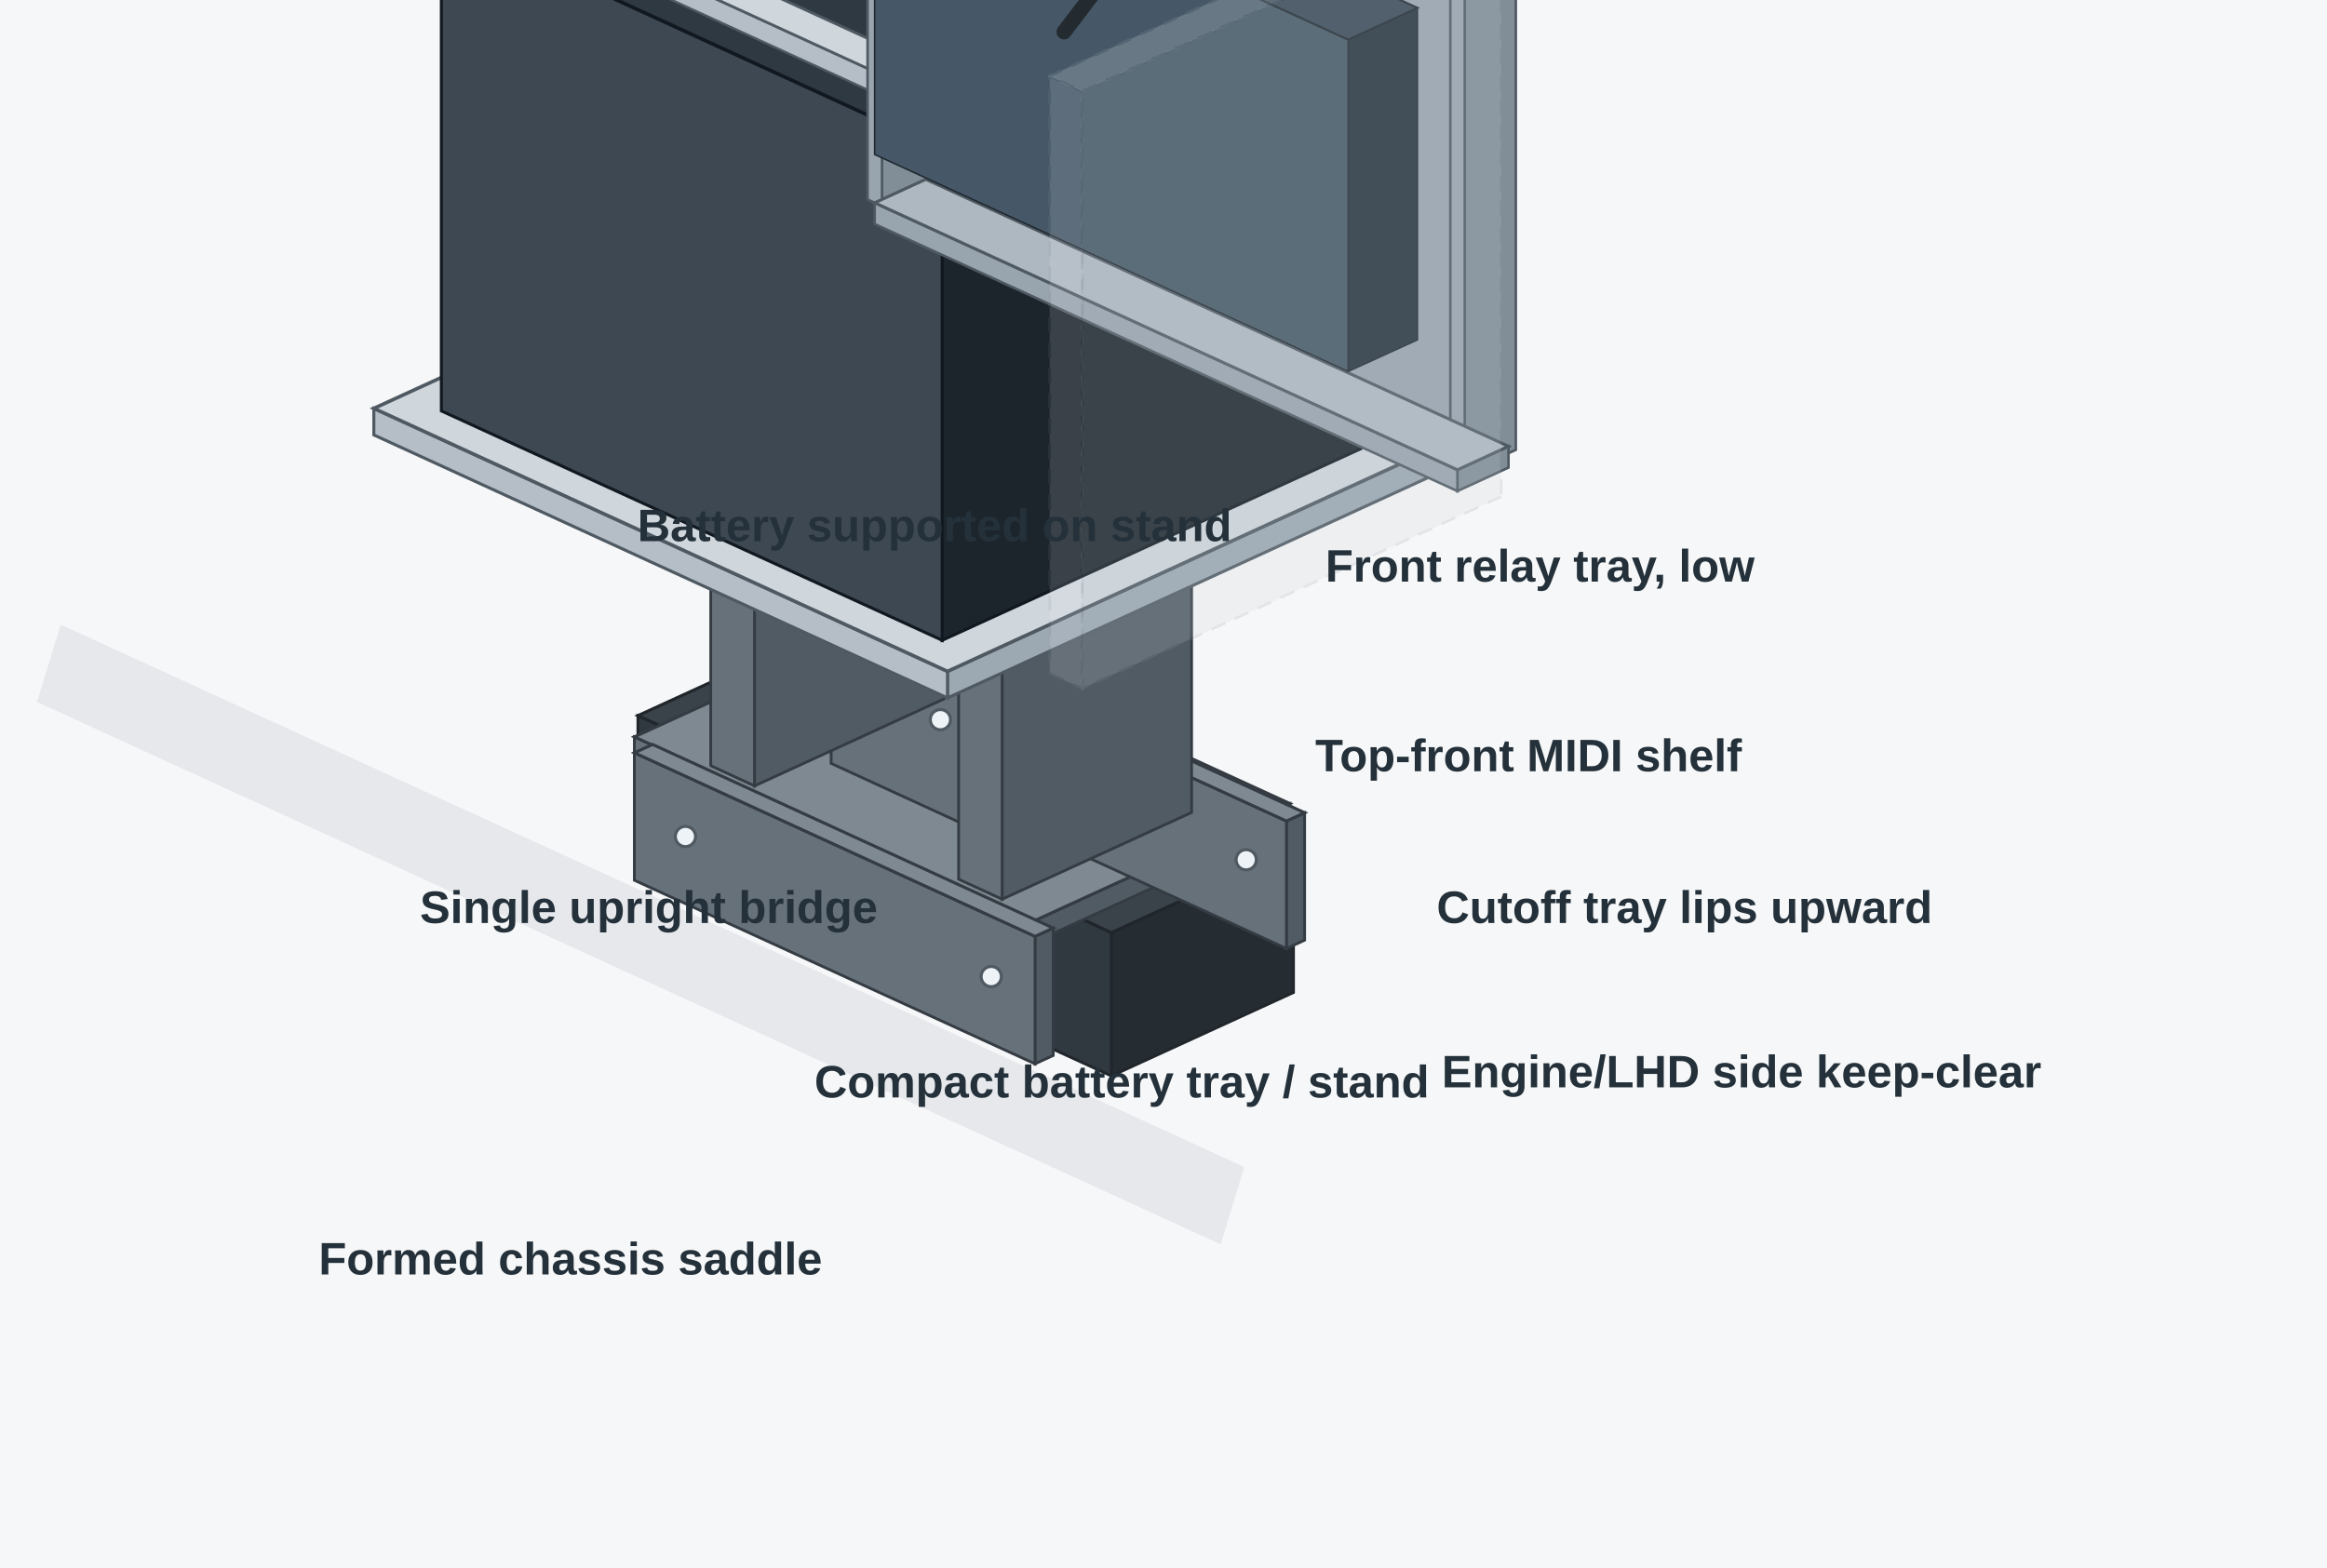
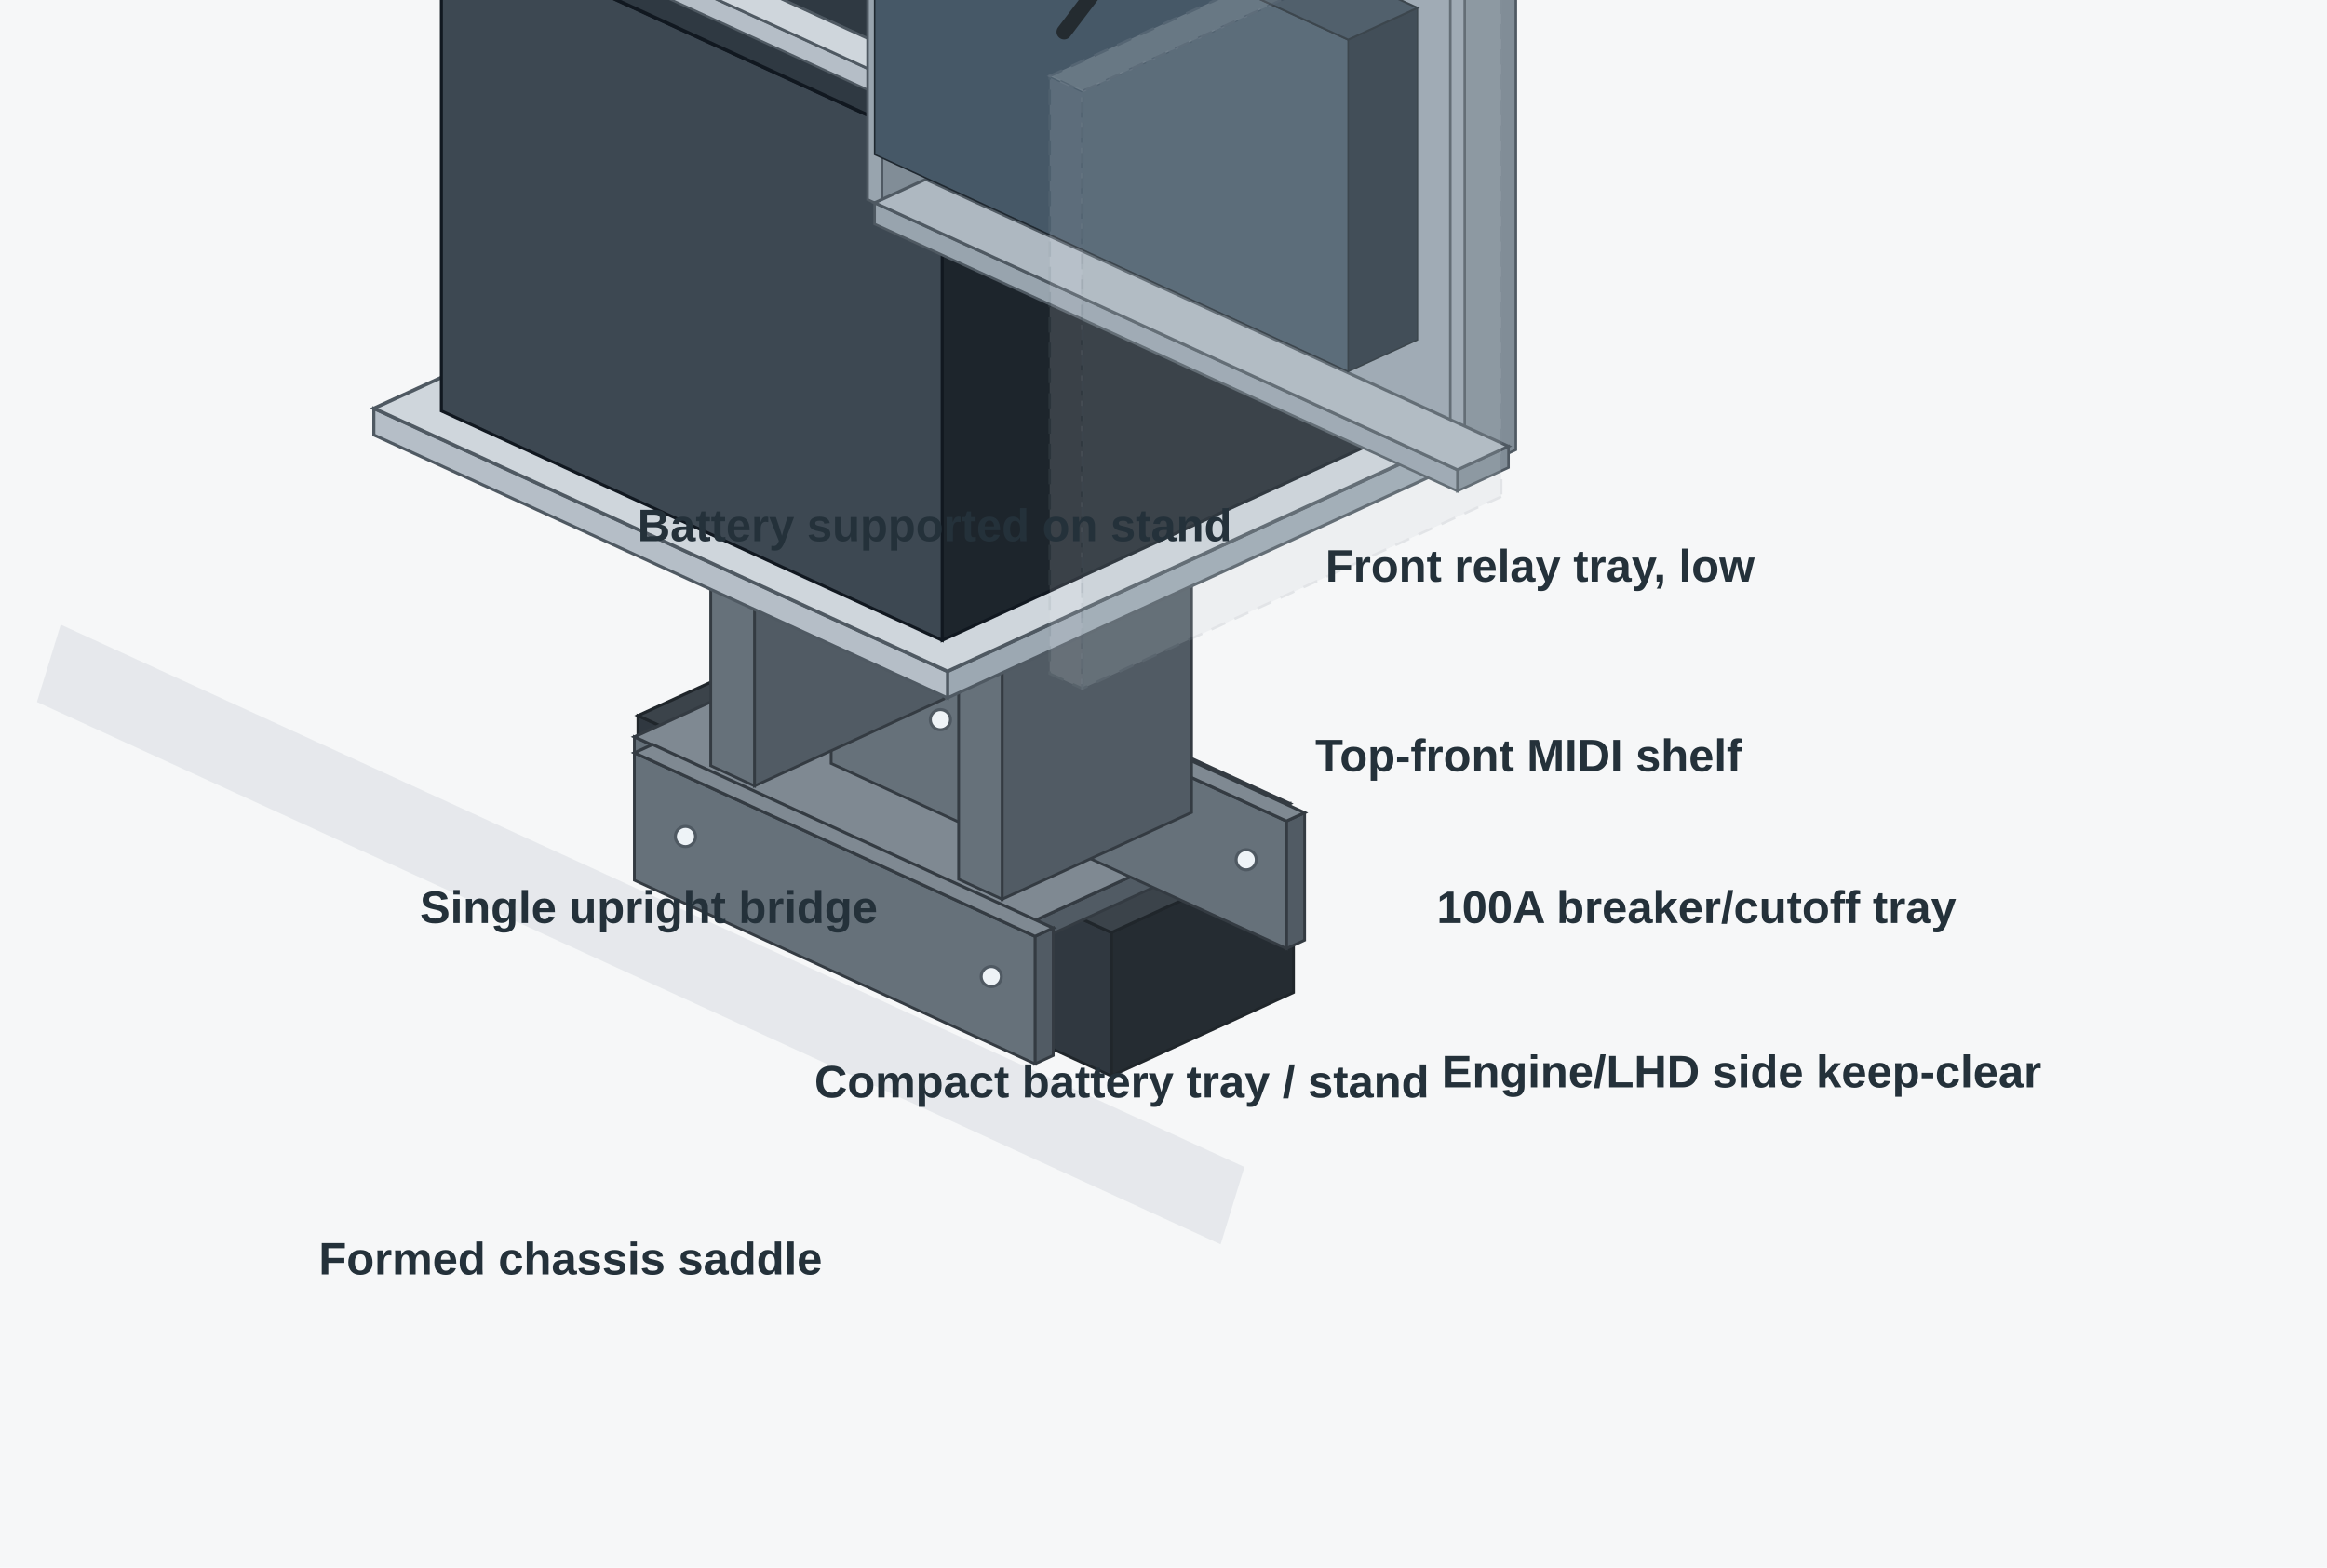
<svg xmlns="http://www.w3.org/2000/svg" width="920" height="620" viewBox="0 0 920 620" role="img" aria-labelledby="title desc">
  <style>
    .background { fill: #f6f7f8; }
    .shadow { fill: #d9dde2; opacity: 0.55; }
    .plate-top { fill: #cfd6dc; stroke: #4f5962; stroke-width: 1.4; }
    .plate-side { fill: #9ca8b2; stroke: #4f5962; stroke-width: 1.2; }
    .plate-front { fill: #b5bec7; stroke: #4f5962; stroke-width: 1.2; }
    .tab-top { fill: #7f8992; stroke: #343b42; stroke-width: 1.2; }
    .tab-side { fill: #515b64; stroke: #343b42; stroke-width: 1.1; }
    .tab-front { fill: #66717a; stroke: #343b42; stroke-width: 1.1; }
    .chassis-top { fill: #3b434a; stroke: #20262b; stroke-width: 1.2; }
    .chassis-side { fill: #252c32; stroke: #20262b; stroke-width: 1.1; }
    .chassis-front { fill: #303840; stroke: #20262b; stroke-width: 1.1; }
    .battery-top { fill: #2f3942; stroke: #111820; stroke-width: 1.4; }
    .battery-side { fill: #1d252c; stroke: #111820; stroke-width: 1.2; }
    .battery-front { fill: #3d4852; stroke: #111820; stroke-width: 1.2; }
    .hold-top { fill: #cfd6dc; stroke: #4f5962; stroke-width: 1.1; }
    .hold-side { fill: #98a4ae; stroke: #4f5962; stroke-width: 0.9; }
    .hold-front { fill: #b5bec7; stroke: #4f5962; stroke-width: 0.9; }
    .relay-tray-top { fill: #aeb8c1; stroke: #4f5962; stroke-width: 1.2; }
    .relay-tray-side { fill: #818d97; stroke: #4f5962; stroke-width: 1; }
    .relay-tray-front { fill: #98a4ae; stroke: #4f5962; stroke-width: 1; }
    .relay-fuse-top { fill: #384856; stroke: #1f2830; stroke-width: 0.8; }
    .relay-fuse-side { fill: #26323d; stroke: #1f2830; stroke-width: 0.6; }
    .relay-fuse-front { fill: #465867; stroke: #1f2830; stroke-width: 0.6; }
    .relay-fuse-top { fill: #384856; stroke: #1f2830; stroke-width: 0.8; }
    .relay-fuse-side { fill: #26323d; stroke: #1f2830; stroke-width: 0.6; }
    .relay-fuse-front { fill: #465867; stroke: #1f2830; stroke-width: 0.6; }
    .midi-plate-top { fill: #aeb8c1; stroke: #4f5962; stroke-width: 1.2; }
    .midi-plate-side { fill: #818d97; stroke: #4f5962; stroke-width: 1; }
    .midi-plate-front { fill: #98a4ae; stroke: #4f5962; stroke-width: 1; }
    .midi-board-top { fill: #1f2930; stroke: #14191d; stroke-width: 1; }
    .midi-board-side { fill: #161d22; stroke: #14191d; stroke-width: 0.9; }
    .midi-board-front { fill: #2b363e; stroke: #14191d; stroke-width: 0.9; }
    .fuse-top { fill: #b7302a; stroke: #6e1714; stroke-width: 0.8; }
    .fuse-side { fill: #84201b; stroke: #6e1714; stroke-width: 0.7; }
    .fuse-front { fill: #d14a43; stroke: #6e1714; stroke-width: 0.7; }
    .cutoff-base-top { fill: #aeb8c1; stroke: #4f5962; stroke-width: 1.2; }
    .cutoff-base-side { fill: #818d97; stroke: #4f5962; stroke-width: 1; }
    .cutoff-base-front { fill: #98a4ae; stroke: #4f5962; stroke-width: 1; }
    .keepout-top { fill: #d7dde2; stroke: #85909a; stroke-width: 1; stroke-dasharray: 6 4; opacity: 0.24; }
    .keepout-side { fill: #c2cbd2; stroke: #85909a; stroke-width: 1; stroke-dasharray: 6 4; opacity: 0.18; }
    .keepout-front { fill: #eef2f5; stroke: #85909a; stroke-width: 1; stroke-dasharray: 6 4; opacity: 0.14; }
-     .cutoff-body { fill: #111820; stroke: #05080a; stroke-width: 2; }
-     .cutoff-knob { fill: #d12828; stroke: #871313; stroke-width: 2; }
-     .cutoff-terminal { fill: #c4a35a; stroke: #6f5d2f; stroke-width: 1.1; }
+     .breaker-body-top { fill: #111820; stroke: #05080a; stroke-width: 1.2; }
+     .breaker-body-side { fill: #080c10; stroke: #05080a; stroke-width: 1; }
+     .breaker-body-front { fill: #202a33; stroke: #05080a; stroke-width: 1; }
+     .breaker-face-top { fill: #41515f; stroke: #1f2830; stroke-width: 1; }
+     .breaker-face-side { fill: #26323d; stroke: #1f2830; stroke-width: 0.9; }
+     .breaker-face-front { fill: #33424d; stroke: #1f2830; stroke-width: 0.9; }
+     .breaker-lever-top { fill: #d12828; stroke: #871313; stroke-width: 1; }
+     .breaker-lever-side { fill: #8f1717; stroke: #871313; stroke-width: 0.9; }
+     .breaker-lever-front { fill: #c41d1d; stroke: #871313; stroke-width: 0.9; }
+     .breaker-terminal { fill: #c4a35a; stroke: #6f5d2f; stroke-width: 1.1; }
    .positive-cable { fill: none; stroke: #c41d1d; stroke-width: 8; stroke-linejoin: round; stroke-linecap: round; }
    .relay-feed { fill: none; stroke: #a51515; stroke-width: 6; stroke-linejoin: round; stroke-linecap: round; }
    .branch-cable { fill: none; stroke: #242b30; stroke-width: 6; stroke-linejoin: round; stroke-linecap: round; }
    .slot-marker { fill: #eef3f7; stroke: #4f5962; stroke-width: 1.2; }
    .label { font: 600 18px Arial, sans-serif; fill: #24313a; }
  </style>
  <rect class="background" width="920" height="620" />
  <polygon class="shadow" points="24.0,247.0 492.0,461.5 482.6,492.1 14.6,277.6" />
  <polygon class="chassis-side" points="511.4,392.5 439.4,425.5 439.4,368.8 511.4,335.8" />
  <polygon class="chassis-front" points="252.2,339.7 439.4,425.5 439.4,368.8 252.2,283.0" />
  <polygon class="chassis-top" points="324.2,250.0 511.4,335.8 439.4,368.8 252.2,283.0" />
  <polygon class="tab-side" points="510.0,326.2 409.2,372.4 409.2,364.0 510.0,317.8" />
  <polygon class="tab-front" points="250.8,299.8 409.2,372.4 409.2,364.0 250.8,291.4" />
  <polygon class="tab-top" points="351.6,245.2 510.0,317.8 409.2,364.0 250.8,291.4" />
  <polygon class="tab-side" points="515.8,371.8 508.6,375.1 508.6,324.7 515.8,321.4" />
  <polygon class="tab-front" points="350.2,302.5 508.6,375.1 508.6,324.7 350.2,252.1" />
  <polygon class="tab-top" points="357.4,248.8 515.8,321.4 508.6,324.7 350.2,252.1" />
  <polygon class="tab-side" points="416.4,417.4 409.2,420.7 409.2,370.3 416.4,367.0" />
  <polygon class="tab-front" points="250.8,348.1 409.2,420.7 409.2,370.3 250.8,297.7" />
  <polygon class="tab-top" points="258.0,294.4 416.4,367.0 409.2,370.3 250.8,297.7" />
  <polygon class="tab-side" points="438.0,305.9 387.6,329.0 387.6,232.4 438.0,209.3" />
  <polygon class="tab-front" points="328.6,301.9 387.6,329.0 387.6,232.4 328.6,205.3" />
  <polygon class="tab-top" points="379.0,182.2 438.0,209.3 387.6,232.4 328.6,205.3" />
  <polygon class="tab-side" points="373.2,276.4 298.3,310.8 298.3,193.2 373.2,158.8" />
  <polygon class="tab-front" points="281.0,302.8 298.3,310.8 298.3,193.2 281.0,185.2" />
  <polygon class="tab-top" points="355.9,150.9 373.2,158.8 298.3,193.2 281.0,185.2" />
  <polygon class="tab-side" points="471.1,321.3 396.2,355.6 396.2,238.0 471.1,203.7" />
  <polygon class="tab-front" points="379.0,347.7 396.2,355.6 396.2,238.0 379.0,230.1" />
  <polygon class="tab-top" points="453.8,195.8 471.1,203.7 396.2,238.0 379.0,230.1" />
  <polygon class="plate-side" points="565.4,188.5 374.6,276.0 374.6,265.5 565.4,178.0" />
  <polygon class="plate-front" points="147.8,172.0 374.6,276.0 374.6,265.5 147.8,161.5" />
  <polygon class="plate-top" points="338.6,74.1 565.4,178.0 374.6,265.5 147.8,161.5" />
  <polygon class="battery-side" points="538.1,177.4 372.5,253.2 372.5,59.0 538.1,-16.9" />
  <polygon class="battery-front" points="174.5,162.5 372.5,253.2 372.5,59.0 174.5,-31.8" />
  <polygon class="battery-top" points="340.1,-107.7 538.1,-16.9 372.5,59.0 174.5,-31.8" />
  <polygon class="hold-side" points="552.5,-9.7 539.5,-3.8 539.5,-12.2 552.5,-18.1" />
  <polygon class="hold-front" points="312.7,-107.7 539.5,-3.8 539.5,-12.2 312.7,-116.1" />
  <polygon class="hold-top" points="325.7,-122.1 552.5,-18.1 539.5,-12.2 312.7,-116.1" />
  <polygon class="hold-side" points="411.4,54.9 398.4,60.9 398.4,52.5 411.4,46.5" />
  <polygon class="hold-front" points="171.6,-43.1 398.4,60.9 398.4,52.5 171.6,-51.5" />
  <polygon class="hold-top" points="184.6,-57.4 411.4,46.5 398.4,52.5 171.6,-51.5" />
  <polygon class="plate-side" points="594.2,164.8 587.0,168.1 587.0,42.1 594.2,38.8" />
  <polygon class="plate-front" points="353.0,60.9 587.0,168.1 587.0,42.1 353.0,-65.1" />
  <polygon class="plate-top" points="360.2,-68.4 594.2,38.8 587.0,42.1 353.0,-65.1" />
  <polygon class="relay-tray-side" points="586.3,181.2 580.6,183.8 580.6,-47.2 586.3,-49.8" />
  <polygon class="relay-tray-front" points="350.2,78.2 580.6,183.8 580.6,-47.2 350.2,-152.8" />
  <polygon class="relay-tray-top" points="355.9,-155.4 586.3,-49.8 580.6,-47.2 350.2,-152.8" />
  <polygon class="relay-tray-side" points="368.9,72.3 348.7,81.5 348.7,-149.5 368.9,-158.7" />
  <polygon class="relay-tray-front" points="343.0,78.9 348.7,81.5 348.7,-149.5 343.0,-152.1" />
  <polygon class="relay-tray-top" points="363.1,-161.4 368.9,-158.7 348.7,-149.5 343.0,-152.1" />
  <polygon class="relay-tray-side" points="599.3,177.9 579.1,187.1 579.1,-43.9 599.3,-53.1" />
  <polygon class="relay-tray-front" points="573.4,184.5 579.1,187.1 579.1,-43.9 573.4,-46.5" />
  <polygon class="relay-tray-top" points="593.5,-55.8 599.3,-53.1 579.1,-43.9 573.4,-46.5" />
  <polygon class="relay-tray-side" points="596.4,184.9 576.2,194.2 576.2,185.8 596.4,176.5" />
  <polygon class="relay-tray-front" points="345.8,88.6 576.2,194.2 576.2,185.8 345.8,80.2" />
  <polygon class="relay-tray-top" points="366.0,70.9 596.4,176.5 576.2,185.8 345.8,80.2" />
  <polygon class="relay-tray-side" points="596.4,-54.5 576.2,-45.2 576.2,-53.6 596.4,-62.9" />
  <polygon class="relay-tray-front" points="345.8,-150.8 576.2,-45.2 576.2,-53.6 345.8,-159.2" />
  <polygon class="relay-tray-top" points="366.0,-168.5 596.4,-62.9 576.2,-53.6 345.8,-159.2" />
  <polygon class="relay-fuse-side" points="560.4,134.4 533.0,146.9 533.0,15.7 560.4,3.1" />
  <polygon class="relay-fuse-front" points="345.8,61.1 533.0,146.9 533.0,15.7 345.8,-70.1" />
  <polygon class="relay-fuse-top" points="373.2,-82.7 560.4,3.1 533.0,15.7 345.8,-70.1" />
  <polygon class="midi-plate-side" points="520.1,-97.6 412.1,-48.1 412.1,-56.5 520.1,-106.0" />
  <polygon class="midi-plate-front" points="275.3,-110.8 412.1,-48.1 412.1,-56.5 275.3,-119.2" />
  <polygon class="midi-plate-top" points="383.3,-168.7 520.1,-106.0 412.1,-56.5 275.3,-119.2" />
  <polygon class="midi-board-side" points="483.4,-112.0 422.2,-83.9 422.2,-94.4 483.4,-122.5" />
  <polygon class="midi-board-front" points="321.4,-130.1 422.2,-83.9 422.2,-94.4 321.4,-140.6" />
  <polygon class="midi-board-top" points="382.6,-168.7 483.4,-122.5 422.2,-94.4 321.4,-140.6" />
  <polygon class="fuse-side" points="383.3,-157.5 344.4,-139.7 344.4,-156.5 383.3,-174.3" />
  <polygon class="fuse-front" points="331.4,-145.6 344.4,-139.7 344.4,-156.5 331.4,-162.4" />
  <polygon class="fuse-top" points="370.3,-180.2 383.3,-174.3 344.4,-156.5 331.4,-162.4" />
  <polygon class="fuse-side" points="400.6,-149.6 361.7,-131.7 361.7,-148.5 400.6,-166.4" />
  <polygon class="fuse-front" points="348.7,-137.7 361.7,-131.7 361.7,-148.5 348.7,-154.5" />
  <polygon class="fuse-top" points="387.6,-172.3 400.6,-166.4 361.7,-148.5 348.7,-154.5" />
  <polygon class="fuse-side" points="417.8,-141.6 379.0,-123.8 379.0,-140.6 417.8,-158.4" />
  <polygon class="fuse-front" points="366.0,-129.8 379.0,-123.8 379.0,-140.6 366.0,-146.6" />
  <polygon class="fuse-top" points="404.9,-164.4 417.8,-158.4 379.0,-140.6 366.0,-146.6" />
  <polygon class="fuse-side" points="435.1,-133.7 396.2,-115.9 396.2,-132.7 435.1,-150.5" />
  <polygon class="fuse-front" points="383.3,-121.8 396.2,-115.9 396.2,-132.7 383.3,-138.6" />
  <polygon class="fuse-top" points="422.2,-156.5 435.1,-150.5 396.2,-132.7 383.3,-138.6" />
  <polygon class="fuse-side" points="452.4,-125.8 413.5,-108.0 413.5,-124.8 452.4,-142.6" />
  <polygon class="fuse-front" points="400.6,-113.9 413.5,-108.0 413.5,-124.8 400.6,-130.7" />
  <polygon class="fuse-top" points="439.4,-148.5 452.4,-142.6 413.5,-124.8 400.6,-130.7" />
  <polygon class="cutoff-base-side" points="605.0,-58.7 482.6,-2.6 482.6,-11.0 605.0,-67.1" />
  <polygon class="cutoff-base-front" points="403.4,-38.9 482.6,-2.6 482.6,-11.0 403.4,-47.3" />
  <polygon class="cutoff-base-top" points="525.8,-103.4 605.0,-67.1 482.6,-11.0 403.4,-47.3" />
  <polygon class="cutoff-base-side" points="528.7,-102.0 406.3,-45.9 406.3,-69.0 528.7,-125.1" />
  <polygon class="cutoff-base-front" points="400.6,-48.6 406.3,-45.9 406.3,-69.0 400.6,-71.7" />
  <polygon class="cutoff-base-top" points="523.0,-127.8 528.7,-125.1 406.3,-69.0 400.6,-71.7" />
  <polygon class="cutoff-base-side" points="610.8,-64.4 488.4,-8.3 488.4,-31.4 610.8,-87.5" />
  <polygon class="cutoff-base-front" points="482.6,-11.0 488.4,-8.3 488.4,-31.4 482.6,-34.1" />
  <polygon class="cutoff-base-top" points="605.0,-90.2 610.8,-87.5 488.4,-31.4 482.6,-34.1" />
  <polygon class="cutoff-base-side" points="607.9,-68.4 602.2,-65.7 602.2,-88.8 607.9,-91.5" />
  <polygon class="cutoff-base-front" points="523.0,-102.0 602.2,-65.7 602.2,-88.8 523.0,-125.1" />
  <polygon class="cutoff-base-top" points="528.7,-127.8 607.9,-91.5 602.2,-88.8 523.0,-125.1" />
  <polygon class="cutoff-base-side" points="482.6,-11.0 476.9,-8.3 476.9,-31.4 482.6,-34.1" />
  <polygon class="cutoff-base-front" points="397.7,-44.6 476.9,-8.3 476.9,-31.4 397.7,-67.7" />
  <polygon class="cutoff-base-top" points="403.4,-70.4 482.6,-34.1 476.9,-31.4 397.7,-67.7" />
  <polygon class="keepout-side" points="593.5,196.4 427.9,272.3 427.9,36.1 593.5,-39.9" />
  <polygon class="keepout-front" points="415.0,266.4 427.9,272.3 427.9,36.1 415.0,30.1" />
  <polygon class="keepout-top" points="580.6,-45.8 593.5,-39.9 427.9,36.1 415.0,30.1" />
-   <ellipse class="cutoff-body" cx="507.8" cy="-73.5" rx="30" ry="18" />
-   <ellipse class="cutoff-knob" cx="507.8" cy="-84.5" rx="20" ry="12" />
-   <circle class="cutoff-terminal" cx="497.0" cy="-80.1" r="5" />
-   <circle class="cutoff-terminal" cx="518.6" cy="-54.3" r="5" />
-   <polyline class="positive-cable" points="450.2,-57.6 507.8,-94.5 497.0,-80.1" />
-   <polyline class="relay-feed" points="518.6,-54.3 426.5,-140.8 413.5,-147.6" />
+   <polygon class="breaker-body-side" points="554.6,-67.9 514.3,-49.4 514.3,-78.8 554.6,-97.3" />
+   <polygon class="breaker-body-front" points="455.3,-76.5 514.3,-49.4 514.3,-78.8 455.3,-105.9" />
+   <polygon class="breaker-body-top" points="495.6,-124.4 554.6,-97.3 514.3,-78.8 455.3,-105.9" />
+   <polygon class="breaker-face-side" points="546.7,-97.0 515.0,-82.5 515.0,-88.8 546.7,-103.3" />
+   <polygon class="breaker-face-front" points="463.2,-106.2 515.0,-82.5 515.0,-88.8 463.2,-112.5" />
+   <polygon class="breaker-face-top" points="494.9,-127.0 546.7,-103.3 515.0,-88.8 463.2,-112.5" />
+   <polygon class="breaker-lever-side" points="520.8,-106.7 513.6,-103.4 513.6,-109.7 520.8,-113.0" />
+   <polygon class="breaker-lever-front" points="480.5,-118.6 513.6,-103.4 513.6,-109.7 480.5,-124.9" />
+   <polygon class="breaker-lever-top" points="487.7,-128.2 520.8,-113.0 513.6,-109.7 480.5,-124.9" />
+   <circle class="breaker-terminal" cx="497.0" cy="-124.2" r="5" />
+   <circle class="breaker-terminal" cx="518.6" cy="-98.4" r="5" />
+   <polyline class="positive-cable" points="450.2,-57.6 507.8,-94.5 497.0,-124.2" />
+   <polyline class="relay-feed" points="518.6,-98.4 426.5,-140.8 413.5,-147.6" />
  <polyline class="branch-cable" points="413.5,-147.6 451.0,-27.3 420.7,12.6" />
  <circle class="slot-marker" cx="371.8" cy="284.6" r="4" />
  <circle class="slot-marker" cx="492.7" cy="340.0" r="4" />
  <circle class="slot-marker" cx="271.0" cy="330.8" r="4" />
  <circle class="slot-marker" cx="391.9" cy="386.2" r="4" />
  <text class="label" x="126" y="504">Formed chassis saddle</text>
  <text class="label" x="166" y="365">Single upright bridge</text>
  <text class="label" x="322" y="434">Compact battery tray / stand</text>
  <text class="label" x="252" y="214">Battery supported on stand</text>
  <text class="label" x="524" y="230">Front relay tray, low</text>
  <text class="label" x="520" y="305">Top-front MIDI shelf</text>
-   <text class="label" x="568" y="365">Cutoff tray lips upward</text>
+   <text class="label" x="568" y="365">100A breaker/cutoff tray</text>
  <text class="label" x="570" y="430">Engine/LHD side keep-clear</text>
</svg>
